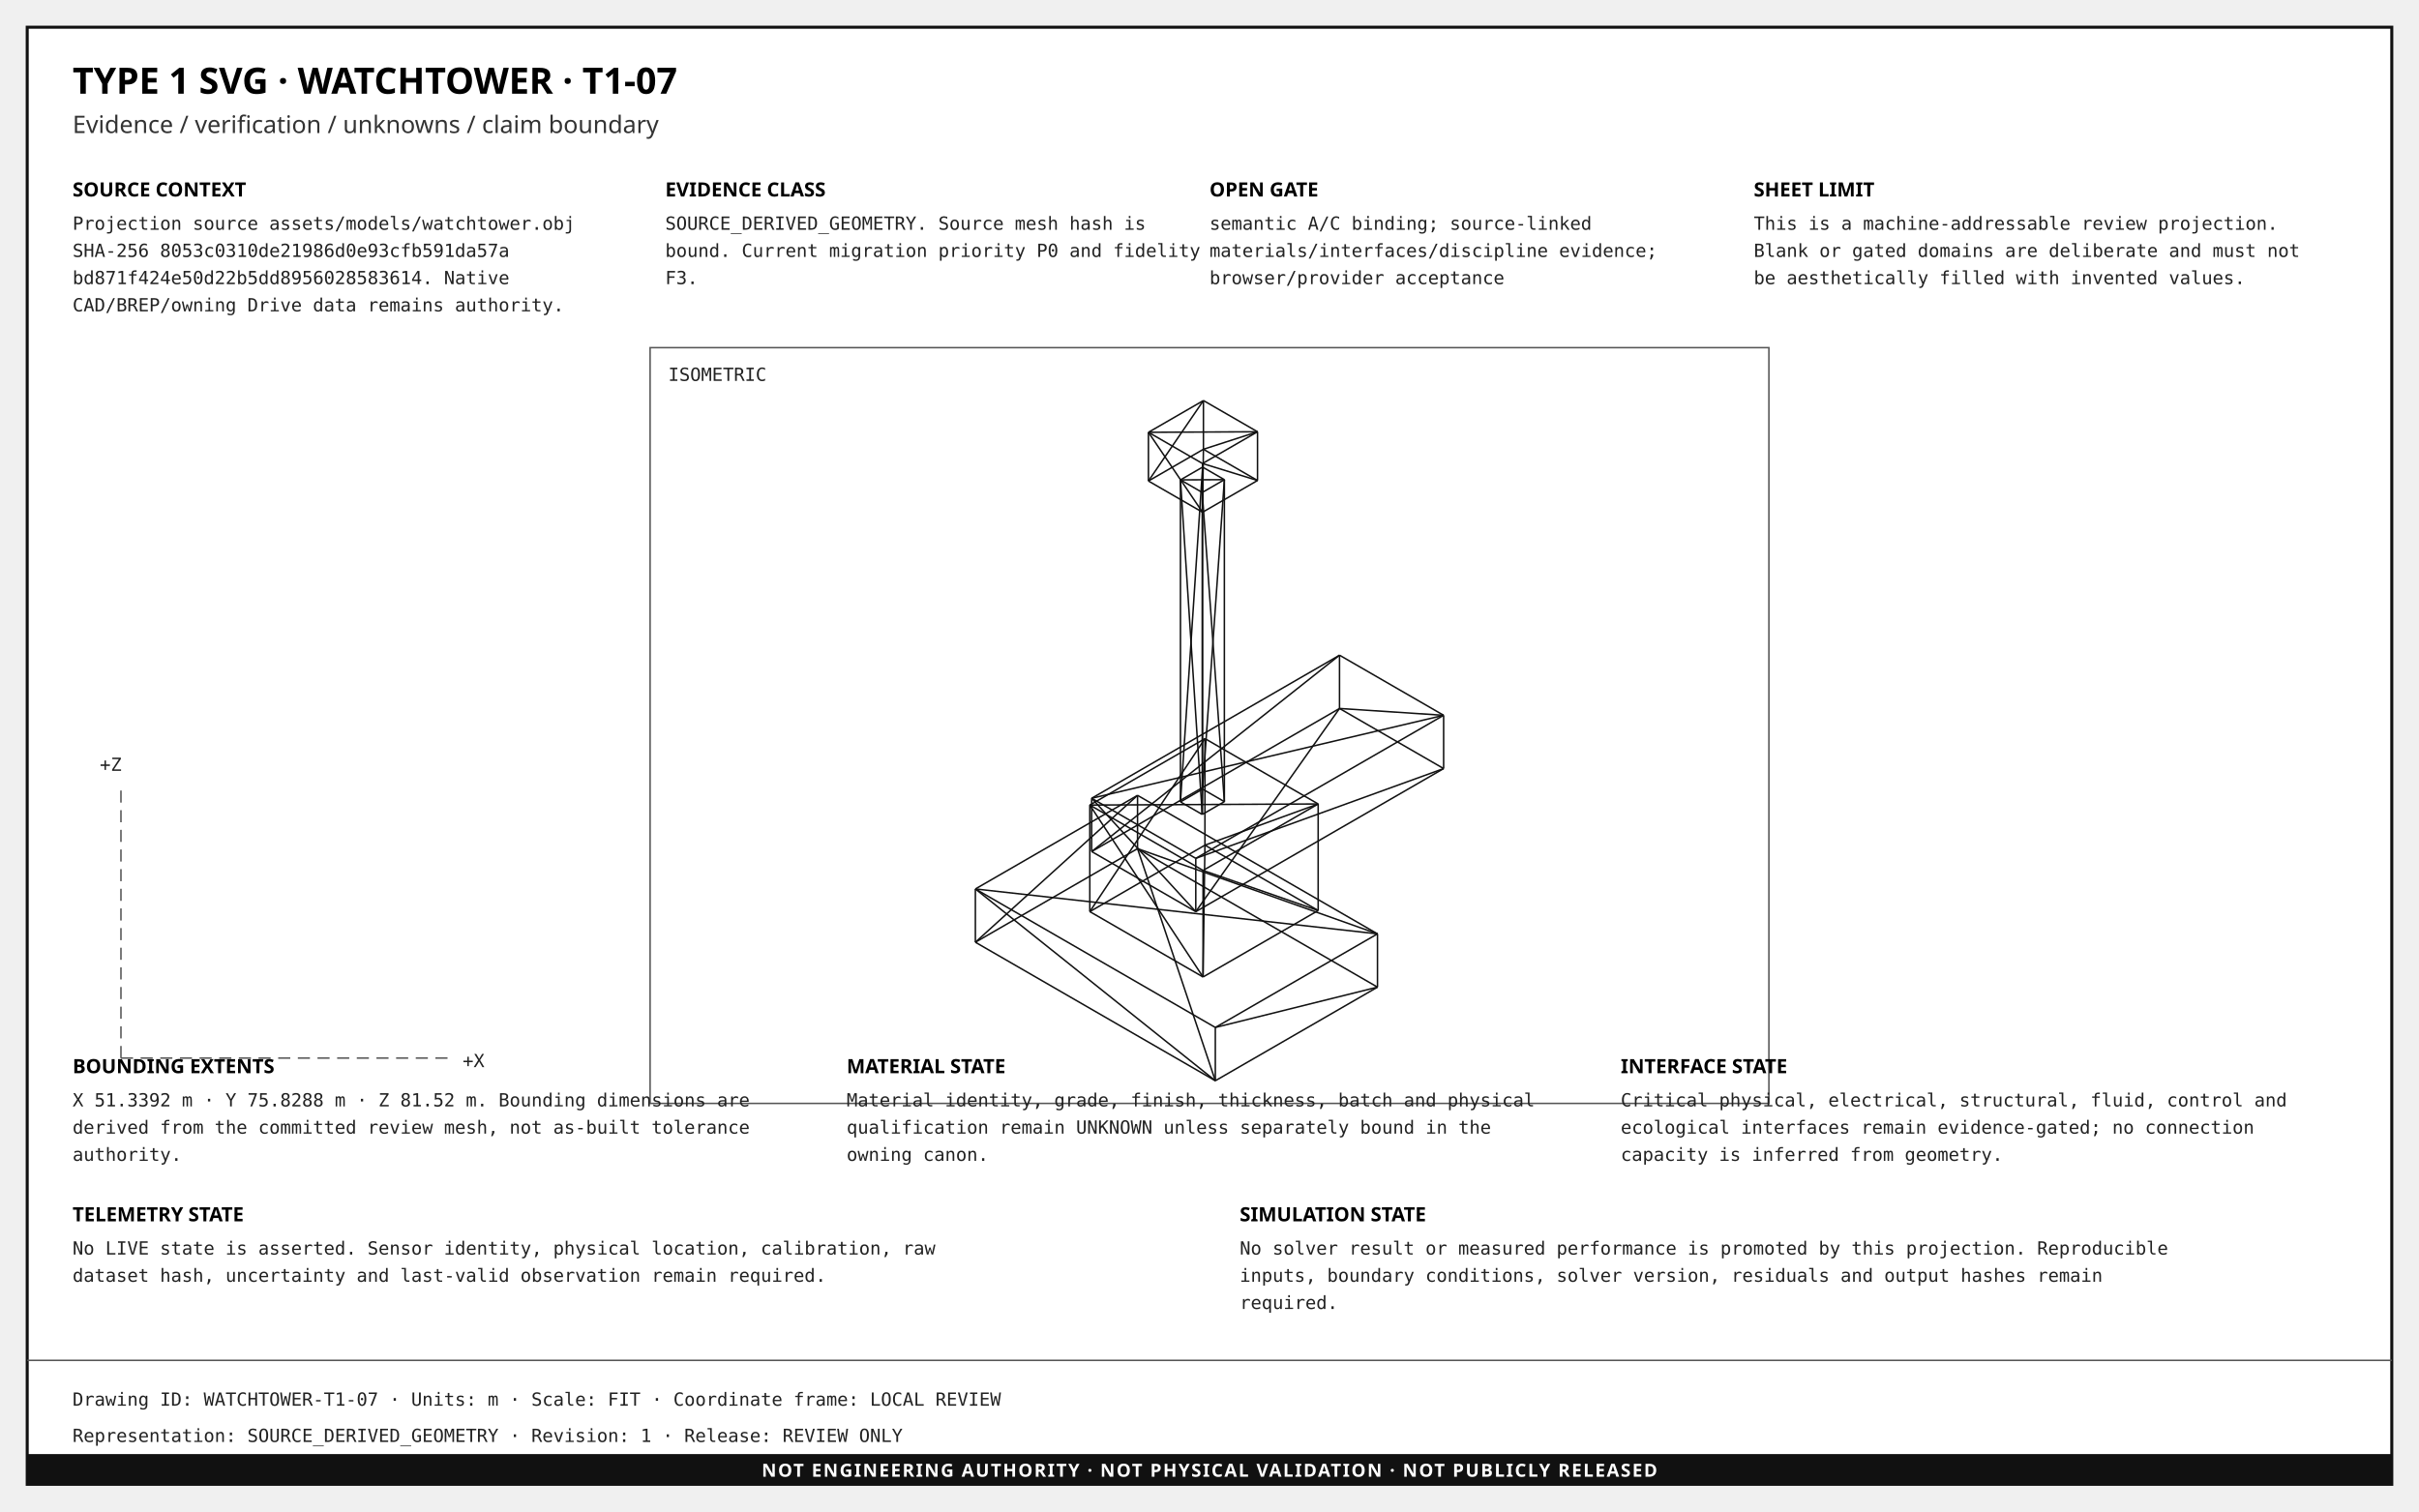
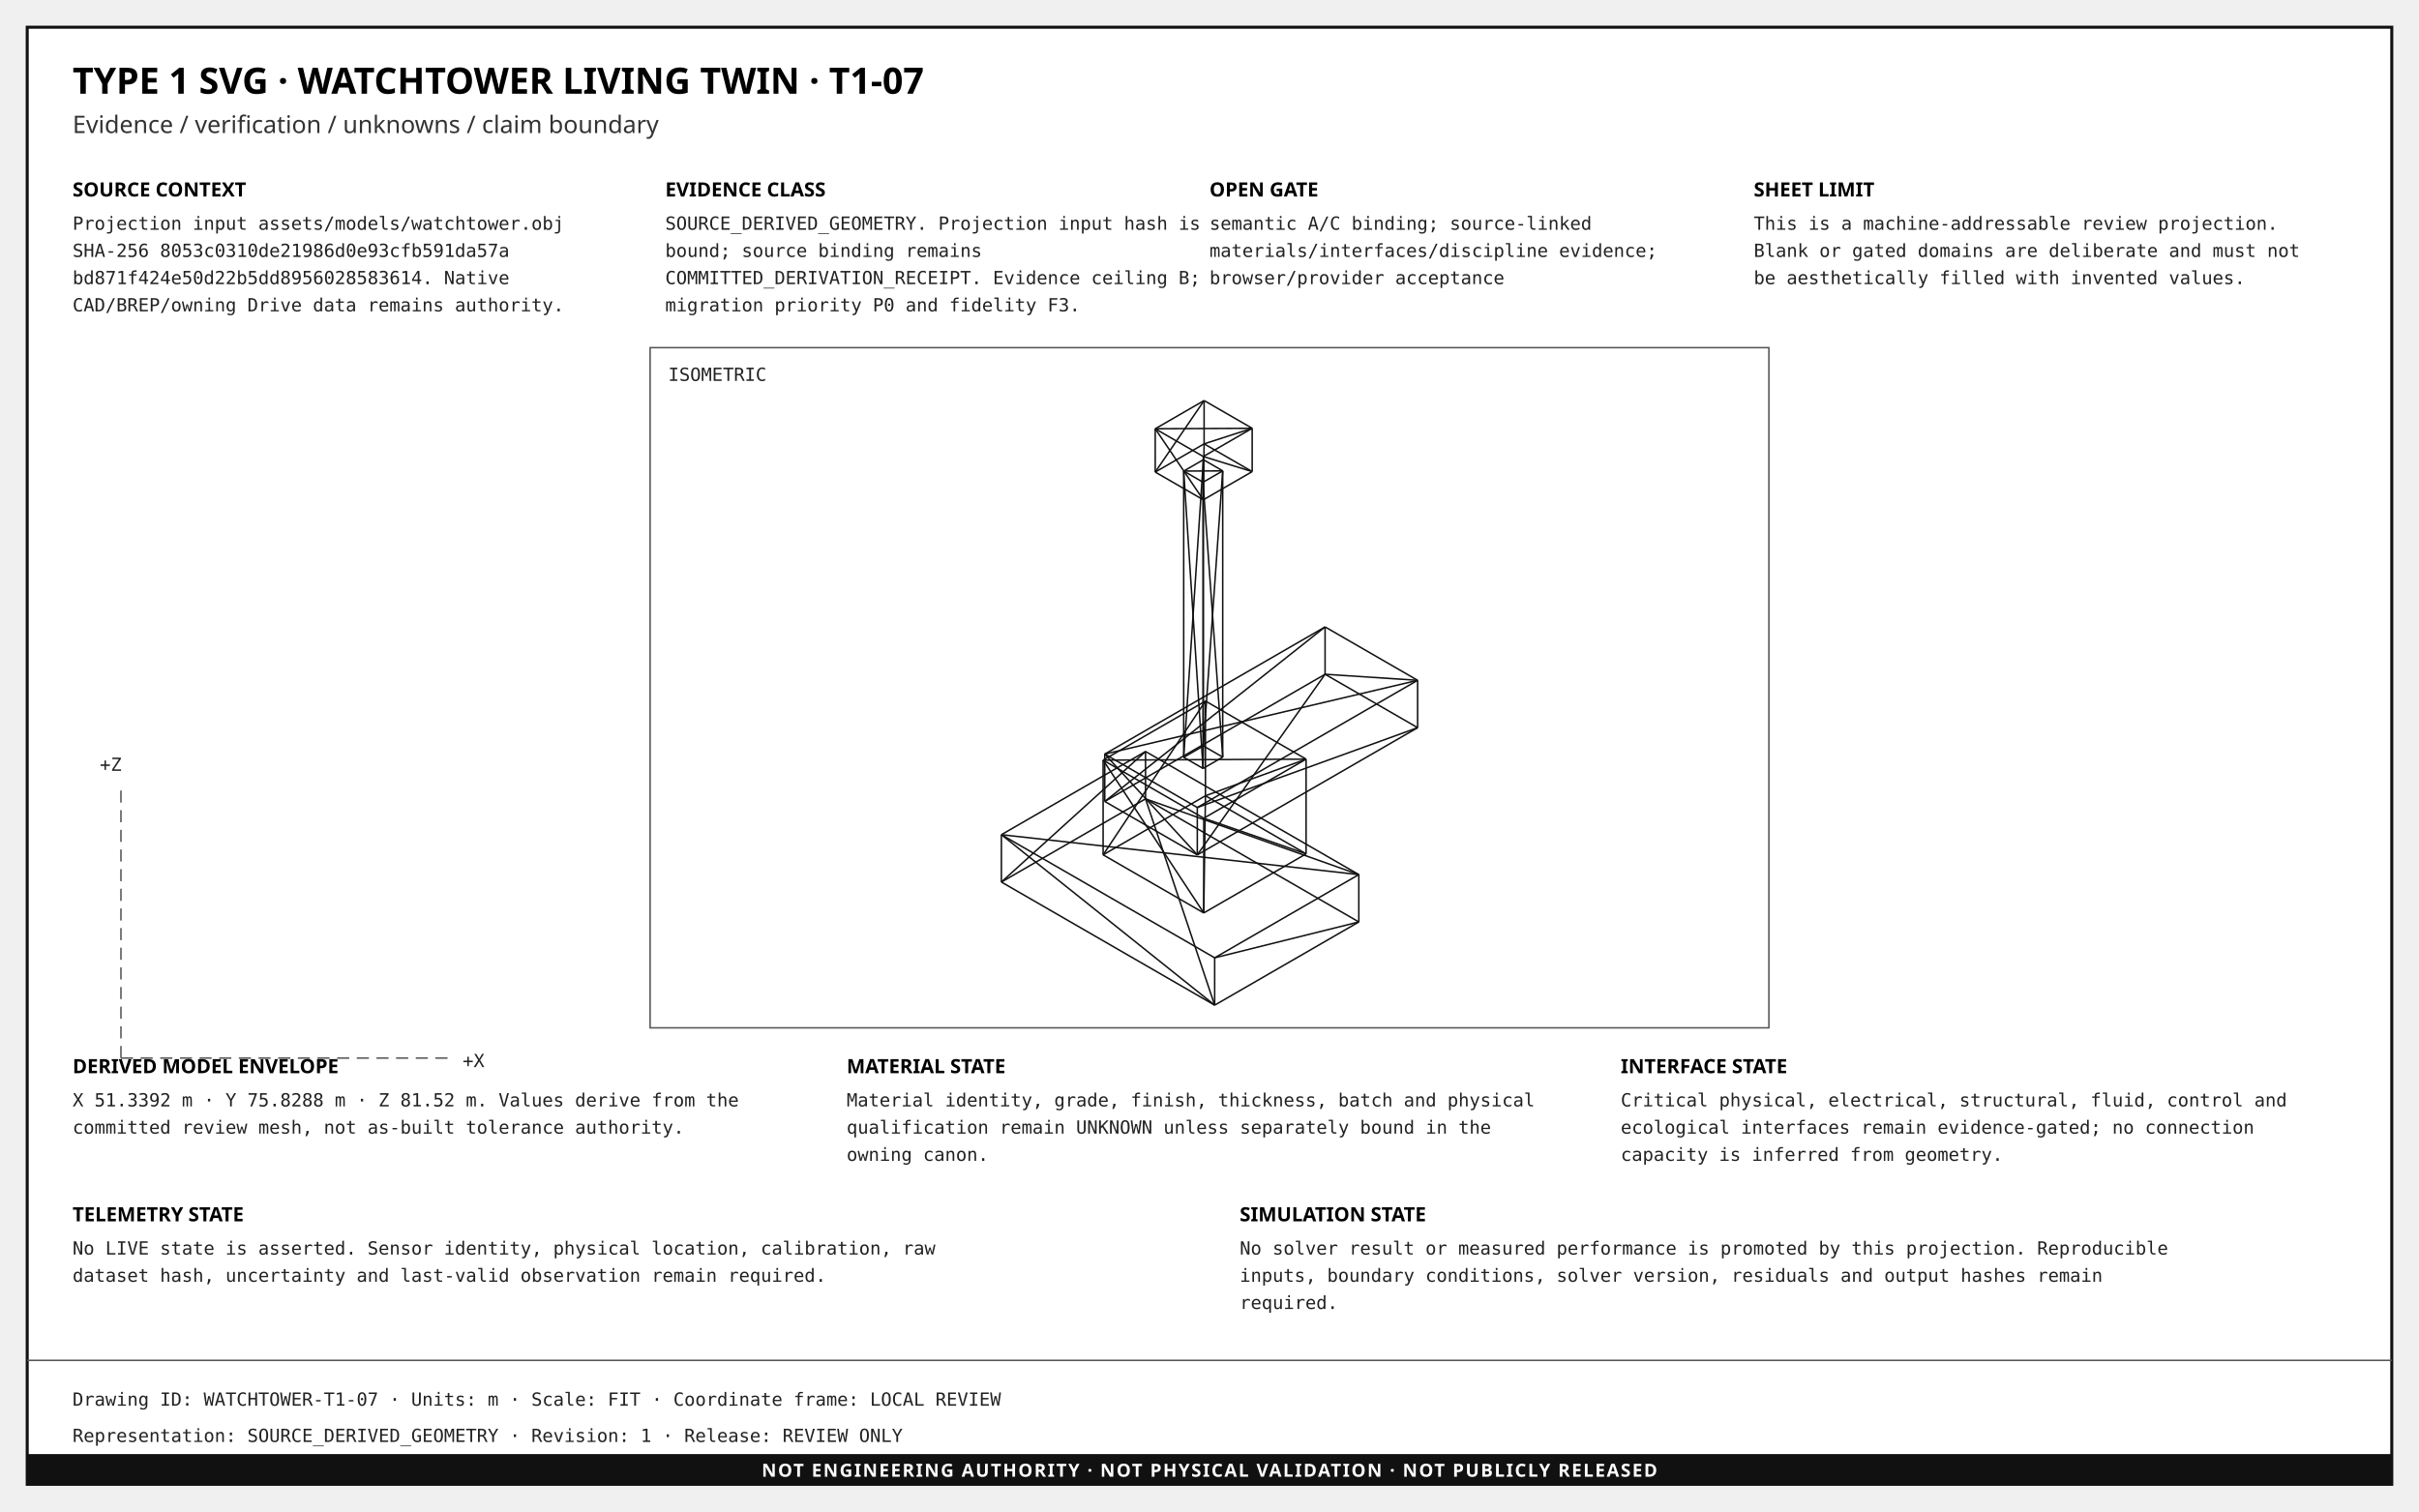
- <svg xmlns="http://www.w3.org/2000/svg" width="100%" height="auto" viewBox="0 0 1600 1000" preserveAspectRatio="xMidYMin meet" data-twin-id="watchtower" data-drawing-id="WATCHTOWER-T1-07" data-representation-class="SOURCE_DERIVED_GEOMETRY" data-release-state="REVIEW_ONLY_NOT_PUBLICLY_RELEASED">
-   <style>.sheet{fill:#fff;stroke:#111;stroke-width:2}.border,.viewbox{fill:none;stroke:#555;stroke-width:1}.geometry{stroke:#111;stroke-width:1;fill:none;vector-effect:non-scaling-stroke}.datum{stroke:#555;stroke-width:1;stroke-dasharray:8 5}.title{font:700 24px system-ui,sans-serif}.subtitle{font:16px system-ui,sans-serif;fill:#333}.section-title{font:700 13px system-ui,sans-serif}.body,.label{font:12px ui-monospace,monospace;fill:#222}.gate{fill:#111}.gate-text{font:700 12px system-ui,sans-serif;fill:#fff;letter-spacing:1px}</style>
+ <svg xmlns="http://www.w3.org/2000/svg" width="100%" height="auto" viewBox="0 0 1600 1000" preserveAspectRatio="xMidYMin meet" role="img" aria-labelledby="WATCHTOWER-T1-07-title WATCHTOWER-T1-07-desc" data-twin-id="watchtower" data-drawing-id="WATCHTOWER-T1-07" data-representation-class="SOURCE_DERIVED_GEOMETRY" data-package-kind="SOURCE_BOUNDED_REVIEW" data-evidence-ceiling="B" data-source-binding-state="COMMITTED_DERIVATION_RECEIPT" data-dimension-authority="DERIVED_MODEL_ENVELOPE_ONLY" data-type1-complete="false" data-release-eligible="false" data-release-state="REVIEW_ONLY_NOT_PUBLICLY_RELEASED">
+   <style>.sheet{fill:#fff;stroke:#111;stroke-width:2}.border,.viewbox{fill:none;stroke:#555;stroke-width:1}.geometry{stroke:#111;stroke-width:1;fill:none;vector-effect:non-scaling-stroke}.datum{stroke:#555;stroke-width:1;stroke-dasharray:8 5}.title{font:700 24px system-ui,sans-serif}.subtitle{font:16px system-ui,sans-serif;fill:#333}.section-title{font:700 13px system-ui,sans-serif}.body,.label{font:12px ui-monospace,monospace;fill:#222}.proxy-watermark{font:700 12px system-ui,sans-serif;fill:#111;letter-spacing:1.5px}.gate{fill:#111}.gate-text{font:700 12px system-ui,sans-serif;fill:#fff;letter-spacing:1px}</style>
  <g id="L00-SHEET" data-layer="L00-SHEET">
    <rect x="18" y="18" width="1564" height="964" class="sheet" />
-     <text x="48" y="62" class="title">TYPE 1 SVG · WATCHTOWER · T1-07</text>
+     <text x="48" y="62" class="title">TYPE 1 SVG · WATCHTOWER LIVING TWIN · T1-07</text>
    <text x="48" y="88" class="subtitle">Evidence / verification / unknowns / claim boundary</text>
    <line x1="18" y1="900" x2="1582" y2="900" class="border" />
    <text x="48" y="930" class="body">Drawing ID: WATCHTOWER-T1-07 · Units: m · Scale: FIT · Coordinate frame: LOCAL REVIEW</text>
    <text x="48" y="954" class="body">Representation: SOURCE_DERIVED_GEOMETRY · Revision: 1 · Release: REVIEW ONLY</text>
  </g>
  <g id="L10-CONTEXT" data-layer="L10-CONTEXT">
    <text x="48" y="130" class="section-title">SOURCE CONTEXT</text>
-     <text x="48" y="152" class="body">Projection source assets/models/watchtower.obj</text>
+     <text x="48" y="152" class="body">Projection input assets/models/watchtower.obj</text>
    <text x="48" y="170" class="body">SHA-256 8053c0310de21986d0e93cfb591da57a</text>
    <text x="48" y="188" class="body">bd871f424e50d22b5dd8956028583614. Native</text>
    <text x="48" y="206" class="body">CAD/BREP/owning Drive data remains authority.</text>
  </g>
  <g id="L20-AUTH-GEOMETRY" data-layer="L20-AUTH-GEOMETRY">

</g>
  <g id="L21-DERIVED-GEOMETRY" data-layer="L21-DERIVED-GEOMETRY">
-     <rect x="430" y="230" width="740" height="500" class="viewbox" />
+     <rect x="430" y="230" width="740" height="450" class="viewbox" />
    <text x="442" y="252" class="label">ISOMETRIC</text>
-     <line id="WATCHTOWER-T1-07-ISOMETRIC-edge-0000" data-feature-id="EDGE-0000" x1="720.835" y1="603.114" x2="720.835" y2="532.620" class="geometry" />
-     <line id="WATCHTOWER-T1-07-ISOMETRIC-edge-0001" data-feature-id="EDGE-0001" x1="720.835" y1="603.114" x2="796.981" y2="559.151" class="geometry" />
-     <line id="WATCHTOWER-T1-07-ISOMETRIC-edge-0002" data-feature-id="EDGE-0002" x1="720.835" y1="603.114" x2="796.981" y2="488.657" class="geometry" />
-     <line id="WATCHTOWER-T1-07-ISOMETRIC-edge-0003" data-feature-id="EDGE-0003" x1="720.835" y1="532.620" x2="796.981" y2="488.657" class="geometry" />
-     <line id="WATCHTOWER-T1-07-ISOMETRIC-edge-0004" data-feature-id="EDGE-0004" x1="796.981" y1="559.151" x2="796.981" y2="488.657" class="geometry" />
-     <line id="WATCHTOWER-T1-07-ISOMETRIC-edge-0005" data-feature-id="EDGE-0005" x1="720.835" y1="603.114" x2="795.727" y2="646.353" class="geometry" />
-     <line id="WATCHTOWER-T1-07-ISOMETRIC-edge-0006" data-feature-id="EDGE-0006" x1="720.835" y1="532.620" x2="795.727" y2="646.353" class="geometry" />
-     <line id="WATCHTOWER-T1-07-ISOMETRIC-edge-0007" data-feature-id="EDGE-0007" x1="796.981" y1="559.151" x2="795.727" y2="646.353" class="geometry" />
-     <line id="WATCHTOWER-T1-07-ISOMETRIC-edge-0008" data-feature-id="EDGE-0008" x1="720.835" y1="532.620" x2="795.727" y2="575.859" class="geometry" />
-     <line id="WATCHTOWER-T1-07-ISOMETRIC-edge-0009" data-feature-id="EDGE-0009" x1="795.727" y1="646.353" x2="795.727" y2="575.859" class="geometry" />
-     <line id="WATCHTOWER-T1-07-ISOMETRIC-edge-0010" data-feature-id="EDGE-0010" x1="796.981" y1="559.151" x2="871.873" y2="602.390" class="geometry" />
-     <line id="WATCHTOWER-T1-07-ISOMETRIC-edge-0011" data-feature-id="EDGE-0011" x1="795.727" y1="646.353" x2="871.873" y2="602.390" class="geometry" />
-     <line id="WATCHTOWER-T1-07-ISOMETRIC-edge-0012" data-feature-id="EDGE-0012" x1="795.727" y1="575.859" x2="871.873" y2="602.390" class="geometry" />
-     <line id="WATCHTOWER-T1-07-ISOMETRIC-edge-0013" data-feature-id="EDGE-0013" x1="720.835" y1="532.620" x2="871.873" y2="531.896" class="geometry" />
-     <line id="WATCHTOWER-T1-07-ISOMETRIC-edge-0014" data-feature-id="EDGE-0014" x1="796.981" y1="559.151" x2="871.873" y2="531.896" class="geometry" />
-     <line id="WATCHTOWER-T1-07-ISOMETRIC-edge-0015" data-feature-id="EDGE-0015" x1="796.981" y1="488.657" x2="871.873" y2="531.896" class="geometry" />
-     <line id="WATCHTOWER-T1-07-ISOMETRIC-edge-0016" data-feature-id="EDGE-0016" x1="795.727" y1="575.859" x2="871.873" y2="531.896" class="geometry" />
-     <line id="WATCHTOWER-T1-07-ISOMETRIC-edge-0017" data-feature-id="EDGE-0017" x1="871.873" y1="602.390" x2="871.873" y2="531.896" class="geometry" />
-     <line id="WATCHTOWER-T1-07-ISOMETRIC-edge-0018" data-feature-id="EDGE-0018" x1="780.796" y1="530.515" x2="780.796" y2="317.484" class="geometry" />
-     <line id="WATCHTOWER-T1-07-ISOMETRIC-edge-0019" data-feature-id="EDGE-0019" x1="780.796" y1="530.515" x2="795.436" y2="522.063" class="geometry" />
-     <line id="WATCHTOWER-T1-07-ISOMETRIC-edge-0020" data-feature-id="EDGE-0020" x1="780.796" y1="530.515" x2="795.436" y2="309.032" class="geometry" />
-     <line id="WATCHTOWER-T1-07-ISOMETRIC-edge-0021" data-feature-id="EDGE-0021" x1="780.796" y1="317.484" x2="795.436" y2="309.032" class="geometry" />
-     <line id="WATCHTOWER-T1-07-ISOMETRIC-edge-0022" data-feature-id="EDGE-0022" x1="795.436" y1="522.063" x2="795.436" y2="309.032" class="geometry" />
-     <line id="WATCHTOWER-T1-07-ISOMETRIC-edge-0023" data-feature-id="EDGE-0023" x1="780.796" y1="530.515" x2="795.195" y2="538.828" class="geometry" />
-     <line id="WATCHTOWER-T1-07-ISOMETRIC-edge-0024" data-feature-id="EDGE-0024" x1="780.796" y1="317.484" x2="795.195" y2="538.828" class="geometry" />
-     <line id="WATCHTOWER-T1-07-ISOMETRIC-edge-0025" data-feature-id="EDGE-0025" x1="795.436" y1="522.063" x2="795.195" y2="538.828" class="geometry" />
-     <line id="WATCHTOWER-T1-07-ISOMETRIC-edge-0026" data-feature-id="EDGE-0026" x1="780.796" y1="317.484" x2="795.195" y2="325.797" class="geometry" />
-     <line id="WATCHTOWER-T1-07-ISOMETRIC-edge-0027" data-feature-id="EDGE-0027" x1="795.195" y1="538.828" x2="795.195" y2="325.797" class="geometry" />
-     <line id="WATCHTOWER-T1-07-ISOMETRIC-edge-0028" data-feature-id="EDGE-0028" x1="795.436" y1="522.063" x2="809.834" y2="530.376" class="geometry" />
-     <line id="WATCHTOWER-T1-07-ISOMETRIC-edge-0029" data-feature-id="EDGE-0029" x1="795.195" y1="538.828" x2="809.834" y2="530.376" class="geometry" />
-     <line id="WATCHTOWER-T1-07-ISOMETRIC-edge-0030" data-feature-id="EDGE-0030" x1="795.195" y1="325.797" x2="809.834" y2="530.376" class="geometry" />
-     <line id="WATCHTOWER-T1-07-ISOMETRIC-edge-0031" data-feature-id="EDGE-0031" x1="780.796" y1="317.484" x2="809.834" y2="317.344" class="geometry" />
-     <line id="WATCHTOWER-T1-07-ISOMETRIC-edge-0032" data-feature-id="EDGE-0032" x1="795.436" y1="522.063" x2="809.834" y2="317.344" class="geometry" />
-     <line id="WATCHTOWER-T1-07-ISOMETRIC-edge-0033" data-feature-id="EDGE-0033" x1="795.436" y1="309.032" x2="809.834" y2="317.344" class="geometry" />
-     <line id="WATCHTOWER-T1-07-ISOMETRIC-edge-0034" data-feature-id="EDGE-0034" x1="795.195" y1="325.797" x2="809.834" y2="317.344" class="geometry" />
-     <line id="WATCHTOWER-T1-07-ISOMETRIC-edge-0035" data-feature-id="EDGE-0035" x1="809.834" y1="530.376" x2="809.834" y2="317.344" class="geometry" />
-     <line id="WATCHTOWER-T1-07-ISOMETRIC-edge-0036" data-feature-id="EDGE-0036" x1="759.606" y1="318.227" x2="759.606" y2="286.002" class="geometry" />
-     <line id="WATCHTOWER-T1-07-ISOMETRIC-edge-0037" data-feature-id="EDGE-0037" x1="759.606" y1="318.227" x2="795.982" y2="297.226" class="geometry" />
-     <line id="WATCHTOWER-T1-07-ISOMETRIC-edge-0038" data-feature-id="EDGE-0038" x1="759.606" y1="318.227" x2="795.982" y2="265.000" class="geometry" />
-     <line id="WATCHTOWER-T1-07-ISOMETRIC-edge-0039" data-feature-id="EDGE-0039" x1="759.606" y1="286.002" x2="795.982" y2="265.000" class="geometry" />
-     <line id="WATCHTOWER-T1-07-ISOMETRIC-edge-0040" data-feature-id="EDGE-0040" x1="795.982" y1="297.226" x2="795.982" y2="265.000" class="geometry" />
-     <line id="WATCHTOWER-T1-07-ISOMETRIC-edge-0041" data-feature-id="EDGE-0041" x1="759.606" y1="318.227" x2="795.383" y2="338.883" class="geometry" />
-     <line id="WATCHTOWER-T1-07-ISOMETRIC-edge-0042" data-feature-id="EDGE-0042" x1="759.606" y1="286.002" x2="795.383" y2="338.883" class="geometry" />
-     <line id="WATCHTOWER-T1-07-ISOMETRIC-edge-0043" data-feature-id="EDGE-0043" x1="795.982" y1="297.226" x2="795.383" y2="338.883" class="geometry" />
-     <line id="WATCHTOWER-T1-07-ISOMETRIC-edge-0044" data-feature-id="EDGE-0044" x1="759.606" y1="286.002" x2="795.383" y2="306.657" class="geometry" />
-     <line id="WATCHTOWER-T1-07-ISOMETRIC-edge-0045" data-feature-id="EDGE-0045" x1="795.383" y1="338.883" x2="795.383" y2="306.657" class="geometry" />
-     <line id="WATCHTOWER-T1-07-ISOMETRIC-edge-0046" data-feature-id="EDGE-0046" x1="795.982" y1="297.226" x2="831.759" y2="317.882" class="geometry" />
-     <line id="WATCHTOWER-T1-07-ISOMETRIC-edge-0047" data-feature-id="EDGE-0047" x1="795.383" y1="338.883" x2="831.759" y2="317.882" class="geometry" />
-     <line id="WATCHTOWER-T1-07-ISOMETRIC-edge-0048" data-feature-id="EDGE-0048" x1="795.383" y1="306.657" x2="831.759" y2="317.882" class="geometry" />
-     <line id="WATCHTOWER-T1-07-ISOMETRIC-edge-0049" data-feature-id="EDGE-0049" x1="759.606" y1="286.002" x2="831.759" y2="285.656" class="geometry" />
-     <line id="WATCHTOWER-T1-07-ISOMETRIC-edge-0050" data-feature-id="EDGE-0050" x1="795.982" y1="297.226" x2="831.759" y2="285.656" class="geometry" />
-     <line id="WATCHTOWER-T1-07-ISOMETRIC-edge-0051" data-feature-id="EDGE-0051" x1="795.982" y1="265.000" x2="831.759" y2="285.656" class="geometry" />
-     <line id="WATCHTOWER-T1-07-ISOMETRIC-edge-0052" data-feature-id="EDGE-0052" x1="795.383" y1="306.657" x2="831.759" y2="285.656" class="geometry" />
-     <line id="WATCHTOWER-T1-07-ISOMETRIC-edge-0053" data-feature-id="EDGE-0053" x1="831.759" y1="317.882" x2="831.759" y2="285.656" class="geometry" />
-     <line id="WATCHTOWER-T1-07-ISOMETRIC-edge-0054" data-feature-id="EDGE-0054" x1="722.059" y1="563.370" x2="722.059" y2="528.123" class="geometry" />
-     <line id="WATCHTOWER-T1-07-ISOMETRIC-edge-0055" data-feature-id="EDGE-0055" x1="722.059" y1="563.370" x2="885.998" y2="468.720" class="geometry" />
-     <line id="WATCHTOWER-T1-07-ISOMETRIC-edge-0056" data-feature-id="EDGE-0056" x1="722.059" y1="563.370" x2="885.998" y2="433.473" class="geometry" />
-     <line id="WATCHTOWER-T1-07-ISOMETRIC-edge-0057" data-feature-id="EDGE-0057" x1="722.059" y1="528.123" x2="885.998" y2="433.473" class="geometry" />
-     <line id="WATCHTOWER-T1-07-ISOMETRIC-edge-0058" data-feature-id="EDGE-0058" x1="885.998" y1="468.720" x2="885.998" y2="433.473" class="geometry" />
-     <line id="WATCHTOWER-T1-07-ISOMETRIC-edge-0059" data-feature-id="EDGE-0059" x1="722.059" y1="563.370" x2="790.921" y2="603.127" class="geometry" />
-     <line id="WATCHTOWER-T1-07-ISOMETRIC-edge-0060" data-feature-id="EDGE-0060" x1="722.059" y1="528.123" x2="790.921" y2="603.127" class="geometry" />
-     <line id="WATCHTOWER-T1-07-ISOMETRIC-edge-0061" data-feature-id="EDGE-0061" x1="885.998" y1="468.720" x2="790.921" y2="603.127" class="geometry" />
-     <line id="WATCHTOWER-T1-07-ISOMETRIC-edge-0062" data-feature-id="EDGE-0062" x1="722.059" y1="528.123" x2="790.921" y2="567.880" class="geometry" />
-     <line id="WATCHTOWER-T1-07-ISOMETRIC-edge-0063" data-feature-id="EDGE-0063" x1="790.921" y1="603.127" x2="790.921" y2="567.880" class="geometry" />
-     <line id="WATCHTOWER-T1-07-ISOMETRIC-edge-0064" data-feature-id="EDGE-0064" x1="885.998" y1="468.720" x2="954.859" y2="508.477" class="geometry" />
-     <line id="WATCHTOWER-T1-07-ISOMETRIC-edge-0065" data-feature-id="EDGE-0065" x1="790.921" y1="603.127" x2="954.859" y2="508.477" class="geometry" />
-     <line id="WATCHTOWER-T1-07-ISOMETRIC-edge-0066" data-feature-id="EDGE-0066" x1="790.921" y1="567.880" x2="954.859" y2="508.477" class="geometry" />
-     <line id="WATCHTOWER-T1-07-ISOMETRIC-edge-0067" data-feature-id="EDGE-0067" x1="722.059" y1="528.123" x2="954.859" y2="473.230" class="geometry" />
-     <line id="WATCHTOWER-T1-07-ISOMETRIC-edge-0068" data-feature-id="EDGE-0068" x1="885.998" y1="468.720" x2="954.859" y2="473.230" class="geometry" />
-     <line id="WATCHTOWER-T1-07-ISOMETRIC-edge-0069" data-feature-id="EDGE-0069" x1="885.998" y1="433.473" x2="954.859" y2="473.230" class="geometry" />
-     <line id="WATCHTOWER-T1-07-ISOMETRIC-edge-0070" data-feature-id="EDGE-0070" x1="790.921" y1="567.880" x2="954.859" y2="473.230" class="geometry" />
-     <line id="WATCHTOWER-T1-07-ISOMETRIC-edge-0071" data-feature-id="EDGE-0071" x1="954.859" y1="508.477" x2="954.859" y2="473.230" class="geometry" />
-     <line id="WATCHTOWER-T1-07-ISOMETRIC-edge-0072" data-feature-id="EDGE-0072" x1="645.141" y1="623.369" x2="645.141" y2="588.121" class="geometry" />
-     <line id="WATCHTOWER-T1-07-ISOMETRIC-edge-0073" data-feature-id="EDGE-0073" x1="645.141" y1="623.369" x2="752.401" y2="561.442" class="geometry" />
-     <line id="WATCHTOWER-T1-07-ISOMETRIC-edge-0074" data-feature-id="EDGE-0074" x1="645.141" y1="623.369" x2="752.401" y2="526.195" class="geometry" />
-     <line id="WATCHTOWER-T1-07-ISOMETRIC-edge-0075" data-feature-id="EDGE-0075" x1="645.141" y1="588.121" x2="752.401" y2="526.195" class="geometry" />
-     <line id="WATCHTOWER-T1-07-ISOMETRIC-edge-0076" data-feature-id="EDGE-0076" x1="752.401" y1="561.442" x2="752.401" y2="526.195" class="geometry" />
-     <line id="WATCHTOWER-T1-07-ISOMETRIC-edge-0077" data-feature-id="EDGE-0077" x1="645.141" y1="623.369" x2="803.851" y2="715.000" class="geometry" />
-     <line id="WATCHTOWER-T1-07-ISOMETRIC-edge-0078" data-feature-id="EDGE-0078" x1="645.141" y1="588.121" x2="803.851" y2="715.000" class="geometry" />
-     <line id="WATCHTOWER-T1-07-ISOMETRIC-edge-0079" data-feature-id="EDGE-0079" x1="752.401" y1="561.442" x2="803.851" y2="715.000" class="geometry" />
-     <line id="WATCHTOWER-T1-07-ISOMETRIC-edge-0080" data-feature-id="EDGE-0080" x1="645.141" y1="588.121" x2="803.851" y2="679.753" class="geometry" />
-     <line id="WATCHTOWER-T1-07-ISOMETRIC-edge-0081" data-feature-id="EDGE-0081" x1="803.851" y1="715.000" x2="803.851" y2="679.753" class="geometry" />
-     <line id="WATCHTOWER-T1-07-ISOMETRIC-edge-0082" data-feature-id="EDGE-0082" x1="752.401" y1="561.442" x2="911.111" y2="653.073" class="geometry" />
-     <line id="WATCHTOWER-T1-07-ISOMETRIC-edge-0083" data-feature-id="EDGE-0083" x1="803.851" y1="715.000" x2="911.111" y2="653.073" class="geometry" />
-     <line id="WATCHTOWER-T1-07-ISOMETRIC-edge-0084" data-feature-id="EDGE-0084" x1="803.851" y1="679.753" x2="911.111" y2="653.073" class="geometry" />
-     <line id="WATCHTOWER-T1-07-ISOMETRIC-edge-0085" data-feature-id="EDGE-0085" x1="645.141" y1="588.121" x2="911.111" y2="617.826" class="geometry" />
-     <line id="WATCHTOWER-T1-07-ISOMETRIC-edge-0086" data-feature-id="EDGE-0086" x1="752.401" y1="561.442" x2="911.111" y2="617.826" class="geometry" />
-     <line id="WATCHTOWER-T1-07-ISOMETRIC-edge-0087" data-feature-id="EDGE-0087" x1="752.401" y1="526.195" x2="911.111" y2="617.826" class="geometry" />
-     <line id="WATCHTOWER-T1-07-ISOMETRIC-edge-0088" data-feature-id="EDGE-0088" x1="803.851" y1="679.753" x2="911.111" y2="617.826" class="geometry" />
-     <line id="WATCHTOWER-T1-07-ISOMETRIC-edge-0089" data-feature-id="EDGE-0089" x1="911.111" y1="653.073" x2="911.111" y2="617.826" class="geometry" />
+     <line id="WATCHTOWER-T1-07-ISOMETRIC-edge-0000" data-feature-id="EDGE-0000" x1="729.631" y1="565.546" x2="729.631" y2="502.885" class="geometry" />
+     <line id="WATCHTOWER-T1-07-ISOMETRIC-edge-0001" data-feature-id="EDGE-0001" x1="729.631" y1="565.546" x2="797.316" y2="526.468" class="geometry" />
+     <line id="WATCHTOWER-T1-07-ISOMETRIC-edge-0002" data-feature-id="EDGE-0002" x1="729.631" y1="565.546" x2="797.316" y2="463.806" class="geometry" />
+     <line id="WATCHTOWER-T1-07-ISOMETRIC-edge-0003" data-feature-id="EDGE-0003" x1="729.631" y1="502.885" x2="797.316" y2="463.806" class="geometry" />
+     <line id="WATCHTOWER-T1-07-ISOMETRIC-edge-0004" data-feature-id="EDGE-0004" x1="797.316" y1="526.468" x2="797.316" y2="463.806" class="geometry" />
+     <line id="WATCHTOWER-T1-07-ISOMETRIC-edge-0005" data-feature-id="EDGE-0005" x1="729.631" y1="565.546" x2="796.202" y2="603.981" class="geometry" />
+     <line id="WATCHTOWER-T1-07-ISOMETRIC-edge-0006" data-feature-id="EDGE-0006" x1="729.631" y1="502.885" x2="796.202" y2="603.981" class="geometry" />
+     <line id="WATCHTOWER-T1-07-ISOMETRIC-edge-0007" data-feature-id="EDGE-0007" x1="797.316" y1="526.468" x2="796.202" y2="603.981" class="geometry" />
+     <line id="WATCHTOWER-T1-07-ISOMETRIC-edge-0008" data-feature-id="EDGE-0008" x1="729.631" y1="502.885" x2="796.202" y2="541.319" class="geometry" />
+     <line id="WATCHTOWER-T1-07-ISOMETRIC-edge-0009" data-feature-id="EDGE-0009" x1="796.202" y1="603.981" x2="796.202" y2="541.319" class="geometry" />
+     <line id="WATCHTOWER-T1-07-ISOMETRIC-edge-0010" data-feature-id="EDGE-0010" x1="797.316" y1="526.468" x2="863.887" y2="564.903" class="geometry" />
+     <line id="WATCHTOWER-T1-07-ISOMETRIC-edge-0011" data-feature-id="EDGE-0011" x1="796.202" y1="603.981" x2="863.887" y2="564.903" class="geometry" />
+     <line id="WATCHTOWER-T1-07-ISOMETRIC-edge-0012" data-feature-id="EDGE-0012" x1="796.202" y1="541.319" x2="863.887" y2="564.903" class="geometry" />
+     <line id="WATCHTOWER-T1-07-ISOMETRIC-edge-0013" data-feature-id="EDGE-0013" x1="729.631" y1="502.885" x2="863.887" y2="502.241" class="geometry" />
+     <line id="WATCHTOWER-T1-07-ISOMETRIC-edge-0014" data-feature-id="EDGE-0014" x1="797.316" y1="526.468" x2="863.887" y2="502.241" class="geometry" />
+     <line id="WATCHTOWER-T1-07-ISOMETRIC-edge-0015" data-feature-id="EDGE-0015" x1="797.316" y1="463.806" x2="863.887" y2="502.241" class="geometry" />
+     <line id="WATCHTOWER-T1-07-ISOMETRIC-edge-0016" data-feature-id="EDGE-0016" x1="796.202" y1="541.319" x2="863.887" y2="502.241" class="geometry" />
+     <line id="WATCHTOWER-T1-07-ISOMETRIC-edge-0017" data-feature-id="EDGE-0017" x1="863.887" y1="564.903" x2="863.887" y2="502.241" class="geometry" />
+     <line id="WATCHTOWER-T1-07-ISOMETRIC-edge-0018" data-feature-id="EDGE-0018" x1="782.930" y1="501.014" x2="782.930" y2="311.652" class="geometry" />
+     <line id="WATCHTOWER-T1-07-ISOMETRIC-edge-0019" data-feature-id="EDGE-0019" x1="782.930" y1="501.014" x2="795.943" y2="493.501" class="geometry" />
+     <line id="WATCHTOWER-T1-07-ISOMETRIC-edge-0020" data-feature-id="EDGE-0020" x1="782.930" y1="501.014" x2="795.943" y2="304.139" class="geometry" />
+     <line id="WATCHTOWER-T1-07-ISOMETRIC-edge-0021" data-feature-id="EDGE-0021" x1="782.930" y1="311.652" x2="795.943" y2="304.139" class="geometry" />
+     <line id="WATCHTOWER-T1-07-ISOMETRIC-edge-0022" data-feature-id="EDGE-0022" x1="795.943" y1="493.501" x2="795.943" y2="304.139" class="geometry" />
+     <line id="WATCHTOWER-T1-07-ISOMETRIC-edge-0023" data-feature-id="EDGE-0023" x1="782.930" y1="501.014" x2="795.729" y2="508.403" class="geometry" />
+     <line id="WATCHTOWER-T1-07-ISOMETRIC-edge-0024" data-feature-id="EDGE-0024" x1="782.930" y1="311.652" x2="795.729" y2="508.403" class="geometry" />
+     <line id="WATCHTOWER-T1-07-ISOMETRIC-edge-0025" data-feature-id="EDGE-0025" x1="795.943" y1="493.501" x2="795.729" y2="508.403" class="geometry" />
+     <line id="WATCHTOWER-T1-07-ISOMETRIC-edge-0026" data-feature-id="EDGE-0026" x1="782.930" y1="311.652" x2="795.729" y2="319.041" class="geometry" />
+     <line id="WATCHTOWER-T1-07-ISOMETRIC-edge-0027" data-feature-id="EDGE-0027" x1="795.729" y1="508.403" x2="795.729" y2="319.041" class="geometry" />
+     <line id="WATCHTOWER-T1-07-ISOMETRIC-edge-0028" data-feature-id="EDGE-0028" x1="795.943" y1="493.501" x2="808.741" y2="500.890" class="geometry" />
+     <line id="WATCHTOWER-T1-07-ISOMETRIC-edge-0029" data-feature-id="EDGE-0029" x1="795.729" y1="508.403" x2="808.741" y2="500.890" class="geometry" />
+     <line id="WATCHTOWER-T1-07-ISOMETRIC-edge-0030" data-feature-id="EDGE-0030" x1="795.729" y1="319.041" x2="808.741" y2="500.890" class="geometry" />
+     <line id="WATCHTOWER-T1-07-ISOMETRIC-edge-0031" data-feature-id="EDGE-0031" x1="782.930" y1="311.652" x2="808.741" y2="311.528" class="geometry" />
+     <line id="WATCHTOWER-T1-07-ISOMETRIC-edge-0032" data-feature-id="EDGE-0032" x1="795.943" y1="493.501" x2="808.741" y2="311.528" class="geometry" />
+     <line id="WATCHTOWER-T1-07-ISOMETRIC-edge-0033" data-feature-id="EDGE-0033" x1="795.943" y1="304.139" x2="808.741" y2="311.528" class="geometry" />
+     <line id="WATCHTOWER-T1-07-ISOMETRIC-edge-0034" data-feature-id="EDGE-0034" x1="795.729" y1="319.041" x2="808.741" y2="311.528" class="geometry" />
+     <line id="WATCHTOWER-T1-07-ISOMETRIC-edge-0035" data-feature-id="EDGE-0035" x1="808.741" y1="500.890" x2="808.741" y2="311.528" class="geometry" />
+     <line id="WATCHTOWER-T1-07-ISOMETRIC-edge-0036" data-feature-id="EDGE-0036" x1="764.094" y1="312.313" x2="764.094" y2="283.668" class="geometry" />
+     <line id="WATCHTOWER-T1-07-ISOMETRIC-edge-0037" data-feature-id="EDGE-0037" x1="764.094" y1="312.313" x2="796.428" y2="293.645" class="geometry" />
+     <line id="WATCHTOWER-T1-07-ISOMETRIC-edge-0038" data-feature-id="EDGE-0038" x1="764.094" y1="312.313" x2="796.428" y2="265.000" class="geometry" />
+     <line id="WATCHTOWER-T1-07-ISOMETRIC-edge-0039" data-feature-id="EDGE-0039" x1="764.094" y1="283.668" x2="796.428" y2="265.000" class="geometry" />
+     <line id="WATCHTOWER-T1-07-ISOMETRIC-edge-0040" data-feature-id="EDGE-0040" x1="796.428" y1="293.645" x2="796.428" y2="265.000" class="geometry" />
+     <line id="WATCHTOWER-T1-07-ISOMETRIC-edge-0041" data-feature-id="EDGE-0041" x1="764.094" y1="312.313" x2="795.896" y2="330.674" class="geometry" />
+     <line id="WATCHTOWER-T1-07-ISOMETRIC-edge-0042" data-feature-id="EDGE-0042" x1="764.094" y1="283.668" x2="795.896" y2="330.674" class="geometry" />
+     <line id="WATCHTOWER-T1-07-ISOMETRIC-edge-0043" data-feature-id="EDGE-0043" x1="796.428" y1="293.645" x2="795.896" y2="330.674" class="geometry" />
+     <line id="WATCHTOWER-T1-07-ISOMETRIC-edge-0044" data-feature-id="EDGE-0044" x1="764.094" y1="283.668" x2="795.896" y2="302.029" class="geometry" />
+     <line id="WATCHTOWER-T1-07-ISOMETRIC-edge-0045" data-feature-id="EDGE-0045" x1="795.896" y1="330.674" x2="795.896" y2="302.029" class="geometry" />
+     <line id="WATCHTOWER-T1-07-ISOMETRIC-edge-0046" data-feature-id="EDGE-0046" x1="796.428" y1="293.645" x2="828.230" y2="312.006" class="geometry" />
+     <line id="WATCHTOWER-T1-07-ISOMETRIC-edge-0047" data-feature-id="EDGE-0047" x1="795.896" y1="330.674" x2="828.230" y2="312.006" class="geometry" />
+     <line id="WATCHTOWER-T1-07-ISOMETRIC-edge-0048" data-feature-id="EDGE-0048" x1="795.896" y1="302.029" x2="828.230" y2="312.006" class="geometry" />
+     <line id="WATCHTOWER-T1-07-ISOMETRIC-edge-0049" data-feature-id="EDGE-0049" x1="764.094" y1="283.668" x2="828.230" y2="283.361" class="geometry" />
+     <line id="WATCHTOWER-T1-07-ISOMETRIC-edge-0050" data-feature-id="EDGE-0050" x1="796.428" y1="293.645" x2="828.230" y2="283.361" class="geometry" />
+     <line id="WATCHTOWER-T1-07-ISOMETRIC-edge-0051" data-feature-id="EDGE-0051" x1="796.428" y1="265.000" x2="828.230" y2="283.361" class="geometry" />
+     <line id="WATCHTOWER-T1-07-ISOMETRIC-edge-0052" data-feature-id="EDGE-0052" x1="795.896" y1="302.029" x2="828.230" y2="283.361" class="geometry" />
+     <line id="WATCHTOWER-T1-07-ISOMETRIC-edge-0053" data-feature-id="EDGE-0053" x1="828.230" y1="312.006" x2="828.230" y2="283.361" class="geometry" />
+     <line id="WATCHTOWER-T1-07-ISOMETRIC-edge-0054" data-feature-id="EDGE-0054" x1="730.719" y1="530.218" x2="730.719" y2="498.887" class="geometry" />
+     <line id="WATCHTOWER-T1-07-ISOMETRIC-edge-0055" data-feature-id="EDGE-0055" x1="730.719" y1="530.218" x2="876.443" y2="446.084" class="geometry" />
+     <line id="WATCHTOWER-T1-07-ISOMETRIC-edge-0056" data-feature-id="EDGE-0056" x1="730.719" y1="530.218" x2="876.443" y2="414.754" class="geometry" />
+     <line id="WATCHTOWER-T1-07-ISOMETRIC-edge-0057" data-feature-id="EDGE-0057" x1="730.719" y1="498.887" x2="876.443" y2="414.754" class="geometry" />
+     <line id="WATCHTOWER-T1-07-ISOMETRIC-edge-0058" data-feature-id="EDGE-0058" x1="876.443" y1="446.084" x2="876.443" y2="414.754" class="geometry" />
+     <line id="WATCHTOWER-T1-07-ISOMETRIC-edge-0059" data-feature-id="EDGE-0059" x1="730.719" y1="530.218" x2="791.930" y2="565.557" class="geometry" />
+     <line id="WATCHTOWER-T1-07-ISOMETRIC-edge-0060" data-feature-id="EDGE-0060" x1="730.719" y1="498.887" x2="791.930" y2="565.557" class="geometry" />
+     <line id="WATCHTOWER-T1-07-ISOMETRIC-edge-0061" data-feature-id="EDGE-0061" x1="876.443" y1="446.084" x2="791.930" y2="565.557" class="geometry" />
+     <line id="WATCHTOWER-T1-07-ISOMETRIC-edge-0062" data-feature-id="EDGE-0062" x1="730.719" y1="498.887" x2="791.930" y2="534.227" class="geometry" />
+     <line id="WATCHTOWER-T1-07-ISOMETRIC-edge-0063" data-feature-id="EDGE-0063" x1="791.930" y1="565.557" x2="791.930" y2="534.227" class="geometry" />
+     <line id="WATCHTOWER-T1-07-ISOMETRIC-edge-0064" data-feature-id="EDGE-0064" x1="876.443" y1="446.084" x2="937.653" y2="481.424" class="geometry" />
+     <line id="WATCHTOWER-T1-07-ISOMETRIC-edge-0065" data-feature-id="EDGE-0065" x1="791.930" y1="565.557" x2="937.653" y2="481.424" class="geometry" />
+     <line id="WATCHTOWER-T1-07-ISOMETRIC-edge-0066" data-feature-id="EDGE-0066" x1="791.930" y1="534.227" x2="937.653" y2="481.424" class="geometry" />
+     <line id="WATCHTOWER-T1-07-ISOMETRIC-edge-0067" data-feature-id="EDGE-0067" x1="730.719" y1="498.887" x2="937.653" y2="450.093" class="geometry" />
+     <line id="WATCHTOWER-T1-07-ISOMETRIC-edge-0068" data-feature-id="EDGE-0068" x1="876.443" y1="446.084" x2="937.653" y2="450.093" class="geometry" />
+     <line id="WATCHTOWER-T1-07-ISOMETRIC-edge-0069" data-feature-id="EDGE-0069" x1="876.443" y1="414.754" x2="937.653" y2="450.093" class="geometry" />
+     <line id="WATCHTOWER-T1-07-ISOMETRIC-edge-0070" data-feature-id="EDGE-0070" x1="791.930" y1="534.227" x2="937.653" y2="450.093" class="geometry" />
+     <line id="WATCHTOWER-T1-07-ISOMETRIC-edge-0071" data-feature-id="EDGE-0071" x1="937.653" y1="481.424" x2="937.653" y2="450.093" class="geometry" />
+     <line id="WATCHTOWER-T1-07-ISOMETRIC-edge-0072" data-feature-id="EDGE-0072" x1="662.347" y1="583.550" x2="662.347" y2="552.219" class="geometry" />
+     <line id="WATCHTOWER-T1-07-ISOMETRIC-edge-0073" data-feature-id="EDGE-0073" x1="662.347" y1="583.550" x2="757.690" y2="528.504" class="geometry" />
+     <line id="WATCHTOWER-T1-07-ISOMETRIC-edge-0074" data-feature-id="EDGE-0074" x1="662.347" y1="583.550" x2="757.690" y2="497.173" class="geometry" />
+     <line id="WATCHTOWER-T1-07-ISOMETRIC-edge-0075" data-feature-id="EDGE-0075" x1="662.347" y1="552.219" x2="757.690" y2="497.173" class="geometry" />
+     <line id="WATCHTOWER-T1-07-ISOMETRIC-edge-0076" data-feature-id="EDGE-0076" x1="757.690" y1="528.504" x2="757.690" y2="497.173" class="geometry" />
+     <line id="WATCHTOWER-T1-07-ISOMETRIC-edge-0077" data-feature-id="EDGE-0077" x1="662.347" y1="583.550" x2="803.423" y2="665.000" class="geometry" />
+     <line id="WATCHTOWER-T1-07-ISOMETRIC-edge-0078" data-feature-id="EDGE-0078" x1="662.347" y1="552.219" x2="803.423" y2="665.000" class="geometry" />
+     <line id="WATCHTOWER-T1-07-ISOMETRIC-edge-0079" data-feature-id="EDGE-0079" x1="757.690" y1="528.504" x2="803.423" y2="665.000" class="geometry" />
+     <line id="WATCHTOWER-T1-07-ISOMETRIC-edge-0080" data-feature-id="EDGE-0080" x1="662.347" y1="552.219" x2="803.423" y2="633.669" class="geometry" />
+     <line id="WATCHTOWER-T1-07-ISOMETRIC-edge-0081" data-feature-id="EDGE-0081" x1="803.423" y1="665.000" x2="803.423" y2="633.669" class="geometry" />
+     <line id="WATCHTOWER-T1-07-ISOMETRIC-edge-0082" data-feature-id="EDGE-0082" x1="757.690" y1="528.504" x2="898.766" y2="609.954" class="geometry" />
+     <line id="WATCHTOWER-T1-07-ISOMETRIC-edge-0083" data-feature-id="EDGE-0083" x1="803.423" y1="665.000" x2="898.766" y2="609.954" class="geometry" />
+     <line id="WATCHTOWER-T1-07-ISOMETRIC-edge-0084" data-feature-id="EDGE-0084" x1="803.423" y1="633.669" x2="898.766" y2="609.954" class="geometry" />
+     <line id="WATCHTOWER-T1-07-ISOMETRIC-edge-0085" data-feature-id="EDGE-0085" x1="662.347" y1="552.219" x2="898.766" y2="578.623" class="geometry" />
+     <line id="WATCHTOWER-T1-07-ISOMETRIC-edge-0086" data-feature-id="EDGE-0086" x1="757.690" y1="528.504" x2="898.766" y2="578.623" class="geometry" />
+     <line id="WATCHTOWER-T1-07-ISOMETRIC-edge-0087" data-feature-id="EDGE-0087" x1="757.690" y1="497.173" x2="898.766" y2="578.623" class="geometry" />
+     <line id="WATCHTOWER-T1-07-ISOMETRIC-edge-0088" data-feature-id="EDGE-0088" x1="803.423" y1="633.669" x2="898.766" y2="578.623" class="geometry" />
+     <line id="WATCHTOWER-T1-07-ISOMETRIC-edge-0089" data-feature-id="EDGE-0089" x1="898.766" y1="609.954" x2="898.766" y2="578.623" class="geometry" />
  </g>
  <g id="L22-PROVISIONAL-GEOMETRY" data-layer="L22-PROVISIONAL-GEOMETRY">

</g>
  <g id="L30-HIDDEN" data-layer="L30-HIDDEN">

</g>
  <g id="L31-CENTRE-DATUM" data-layer="L31-CENTRE-DATUM">
    <line id="DATUM-X" x1="80" y1="700" x2="300" y2="700" class="datum" />
    <line id="DATUM-Z" x1="80" y1="700" x2="80" y2="520" class="datum" />
    <text x="306" y="706" class="label">+X</text>
    <text x="66" y="510" class="label">+Z</text>
  </g>
  <g id="L40-SECTIONS" data-layer="L40-SECTIONS">

</g>
  <g id="L50-DIMENSIONS" data-layer="L50-DIMENSIONS">
-     <text x="48" y="710" class="section-title">BOUNDING EXTENTS</text>
-     <text x="48" y="732" class="body">X 51.3392 m · Y 75.8288 m · Z 81.52 m. Bounding dimensions are</text>
-     <text x="48" y="750" class="body">derived from the committed review mesh, not as-built tolerance</text>
-     <text x="48" y="768" class="body">authority.</text>
+     <text x="48" y="710" class="section-title">DERIVED MODEL ENVELOPE</text>
+     <text x="48" y="732" class="body">X 51.3392 m · Y 75.8288 m · Z 81.52 m. Values derive from the</text>
+     <text x="48" y="750" class="body">committed review mesh, not as-built tolerance authority.</text>
  </g>
  <g id="L60-MATERIALS" data-layer="L60-MATERIALS">
    <text x="560" y="710" class="section-title">MATERIAL STATE</text>
    <text x="560" y="732" class="body">Material identity, grade, finish, thickness, batch and physical</text>
    <text x="560" y="750" class="body">qualification remain UNKNOWN unless separately bound in the</text>
    <text x="560" y="768" class="body">owning canon.</text>
  </g>
  <g id="L70-INTERFACES" data-layer="L70-INTERFACES">
    <text x="1072" y="710" class="section-title">INTERFACE STATE</text>
    <text x="1072" y="732" class="body">Critical physical, electrical, structural, fluid, control and</text>
    <text x="1072" y="750" class="body">ecological interfaces remain evidence-gated; no connection</text>
    <text x="1072" y="768" class="body">capacity is inferred from geometry.</text>
  </g>
  <g id="L75-SENSORS" data-layer="L75-SENSORS">
    <text x="48" y="808" class="section-title">TELEMETRY STATE</text>
    <text x="48" y="830" class="body">No LIVE state is asserted. Sensor identity, physical location, calibration, raw</text>
    <text x="48" y="848" class="body">dataset hash, uncertainty and last-valid observation remain required.</text>
  </g>
  <g id="L80-SIMULATION" data-layer="L80-SIMULATION">
    <text x="820" y="808" class="section-title">SIMULATION STATE</text>
    <text x="820" y="830" class="body">No solver result or measured performance is promoted by this projection. Reproducible</text>
    <text x="820" y="848" class="body">inputs, boundary conditions, solver version, residuals and output hashes remain</text>
    <text x="820" y="866" class="body">required.</text>
  </g>
  <g id="L90-EVIDENCE" data-layer="L90-EVIDENCE">
    <text x="440" y="130" class="section-title">EVIDENCE CLASS</text>
-     <text x="440" y="152" class="body">SOURCE_DERIVED_GEOMETRY. Source mesh hash is</text>
-     <text x="440" y="170" class="body">bound. Current migration priority P0 and fidelity</text>
-     <text x="440" y="188" class="body">F3.</text>
+     <text x="440" y="152" class="body">SOURCE_DERIVED_GEOMETRY. Projection input hash is</text>
+     <text x="440" y="170" class="body">bound; source binding remains</text>
+     <text x="440" y="188" class="body">COMMITTED_DERIVATION_RECEIPT. Evidence ceiling B;</text>
+     <text x="440" y="206" class="body">migration priority P0 and fidelity F3.</text>
  </g>
  <g id="L91-UNKNOWNS" data-layer="L91-UNKNOWNS">
    <text x="800" y="130" class="section-title">OPEN GATE</text>
    <text x="800" y="152" class="body">semantic A/C binding; source-linked</text>
    <text x="800" y="170" class="body">materials/interfaces/discipline evidence;</text>
    <text x="800" y="188" class="body">browser/provider acceptance</text>
  </g>
  <g id="L95-ANNOTATIONS" data-layer="L95-ANNOTATIONS">
    <text x="1160" y="130" class="section-title">SHEET LIMIT</text>
    <text x="1160" y="152" class="body">This is a machine-addressable review projection.</text>
    <text x="1160" y="170" class="body">Blank or gated domains are deliberate and must not</text>
    <text x="1160" y="188" class="body">be aesthetically filled with invented values.</text>
  </g>
  <g id="L99-CLAIM-GATE" data-layer="L99-CLAIM-GATE">
    <rect x="18" y="962" width="1564" height="20" class="gate" />
    <text x="800" y="977" text-anchor="middle" class="gate-text">NOT ENGINEERING AUTHORITY · NOT PHYSICAL VALIDATION · NOT PUBLICLY RELEASED</text>
  </g>
</svg>
